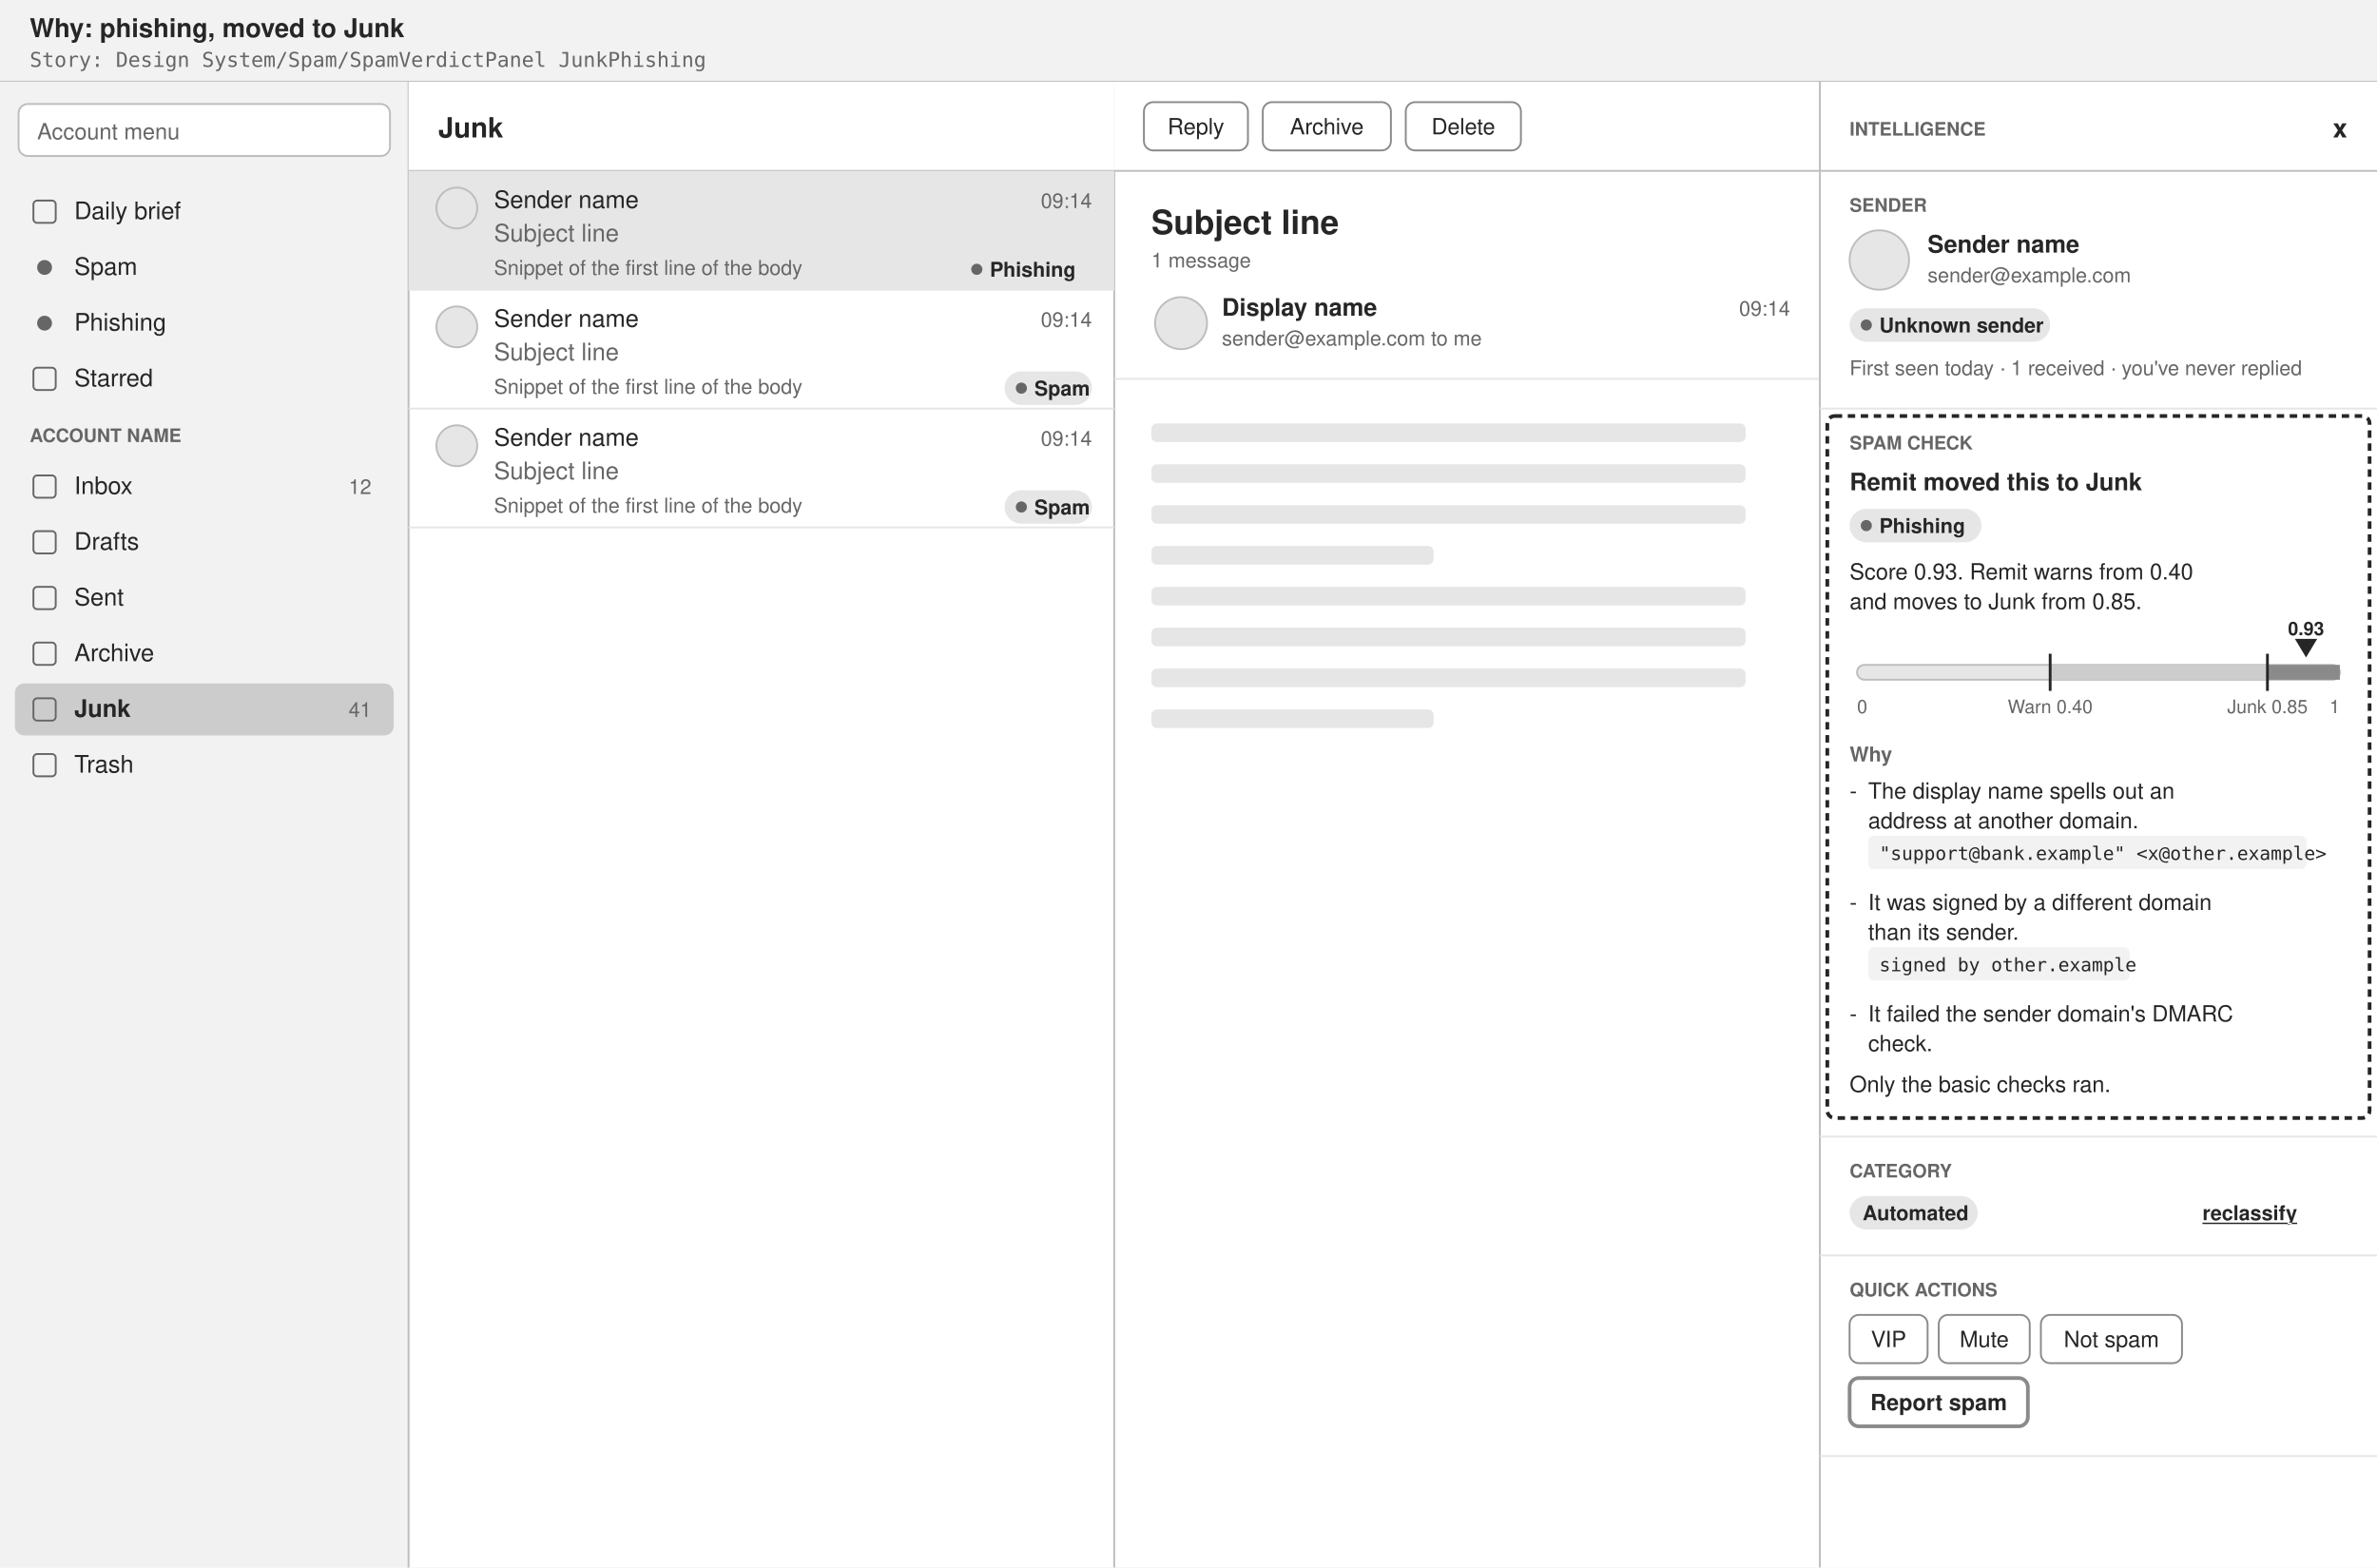
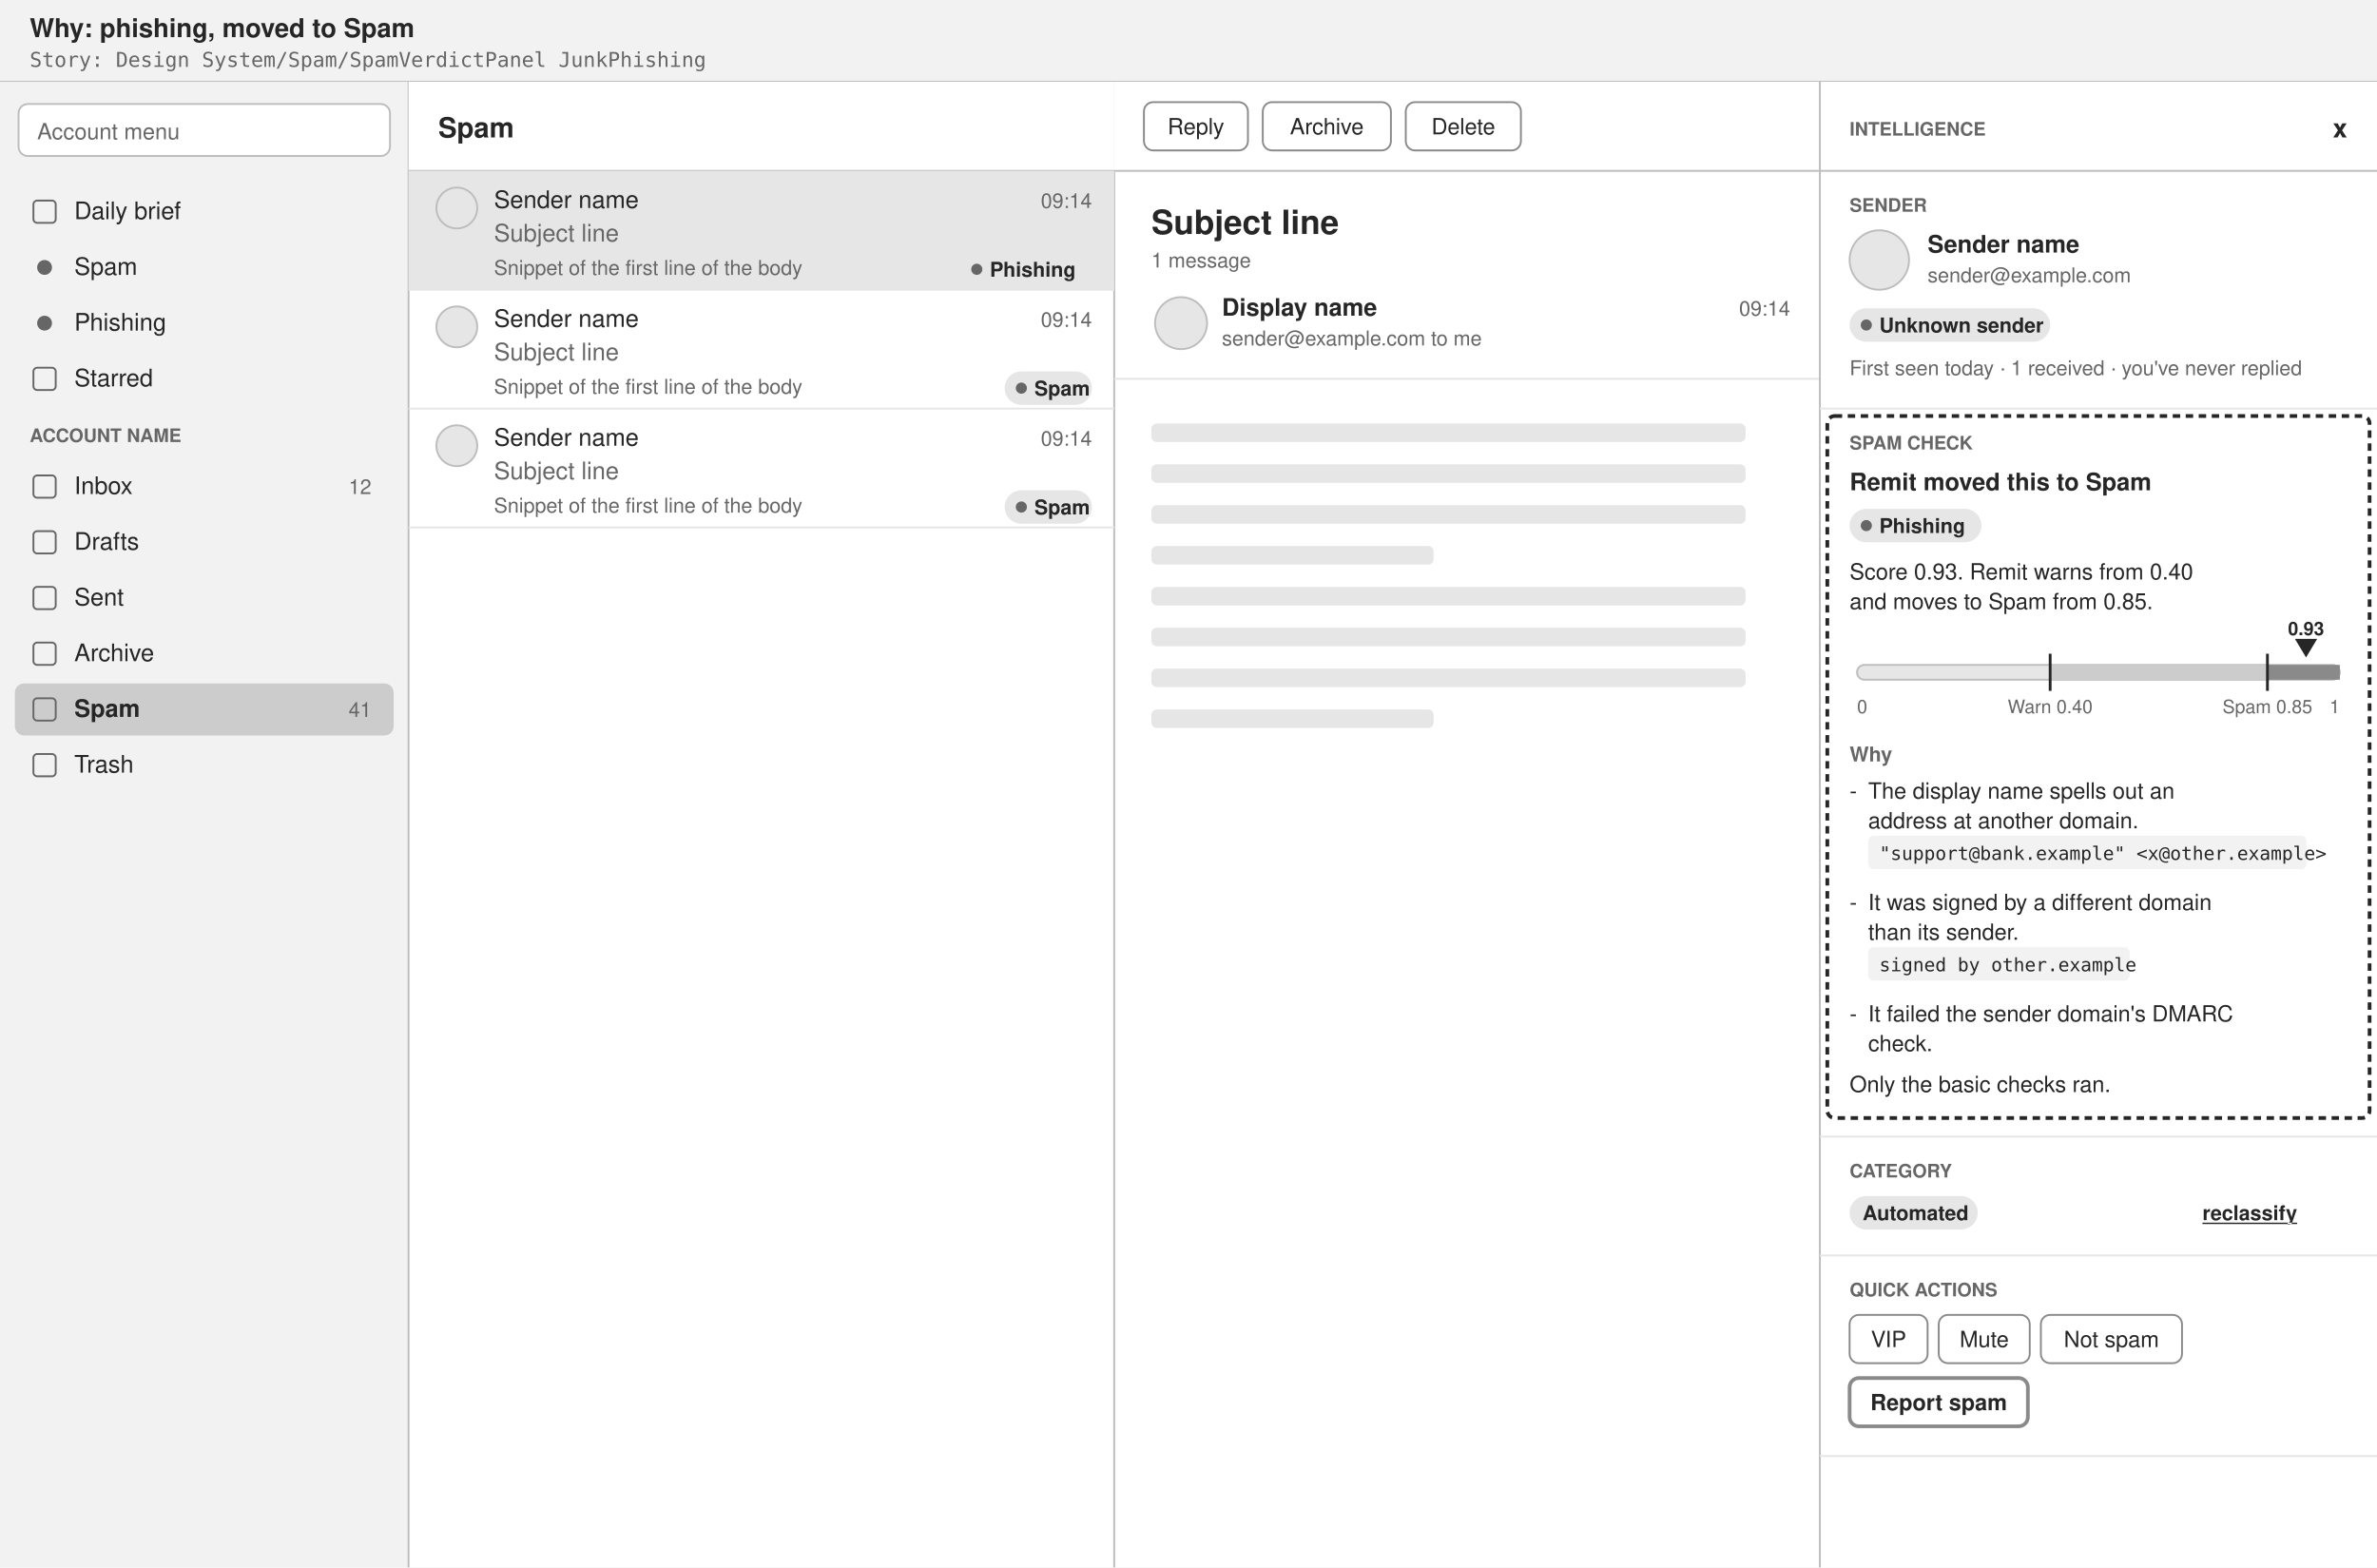
<svg xmlns="http://www.w3.org/2000/svg" width="1280" height="844" viewBox="0 0 1280 844" font-family="Helvetica, Arial, sans-serif">
  <rect x="0" y="0" width="1280" height="844" fill="#ffffff" stroke="none" stroke-width="1" />
  <rect x="0" y="0" width="1280" height="44" fill="#f2f2f2" stroke="none" stroke-width="1" />
  <line x1="0" y1="44" x2="1280" y2="44" stroke="#bdbdbd" stroke-width="1" />
-   <text x="16" y="20" font-size="14" fill="#262626" font-weight="700">Why: phishing, moved to Junk</text>
+   <text x="16" y="20" font-size="14" fill="#262626" font-weight="700">Why: phishing, moved to Spam</text>
  <text x="16" y="36" font-size="11" fill="#666666" font-family="monospace">Story: Design System/Spam/SpamVerdictPanel JunkPhishing</text>
  <g transform="translate(0,44)">
    <rect x="0" y="0" width="220" height="800" fill="#f2f2f2" stroke="none" stroke-width="1" />
    <line x1="220" y1="0" x2="220" y2="800" stroke="#bdbdbd" stroke-width="1" />
    <rect x="10" y="12" width="200" height="28" fill="#ffffff" stroke="#bdbdbd" stroke-width="1" rx="5" />
    <text x="20" y="31" font-size="12" fill="#666666">Account menu</text>
    <rect x="18" y="64" width="12" height="12" fill="none" stroke="#666666" stroke-width="1" rx="2" />
    <text x="40" y="74" font-size="13" fill="#262626" font-weight="400">Daily brief</text>
    <circle cx="24" cy="100" r="4" fill="#666666" />
    <text x="40" y="104" font-size="13" fill="#262626" font-weight="400">Spam</text>
    <circle cx="24" cy="130" r="4" fill="#666666" />
    <text x="40" y="134" font-size="13" fill="#262626" font-weight="400">Phishing</text>
    <rect x="18" y="154" width="12" height="12" fill="none" stroke="#666666" stroke-width="1" rx="2" />
    <text x="40" y="164" font-size="13" fill="#262626" font-weight="400">Starred</text>
    <text x="16" y="194" font-size="10" fill="#666666" font-weight="700">ACCOUNT NAME</text>
    <rect x="18" y="212" width="12" height="12" fill="none" stroke="#666666" stroke-width="1" rx="2" />
    <text x="40" y="222" font-size="13" fill="#262626" font-weight="400">Inbox</text>
    <text x="200" y="222" font-size="11" fill="#666666" text-anchor="end">12</text>
    <rect x="18" y="242" width="12" height="12" fill="none" stroke="#666666" stroke-width="1" rx="2" />
    <text x="40" y="252" font-size="13" fill="#262626" font-weight="400">Drafts</text>
    <rect x="18" y="272" width="12" height="12" fill="none" stroke="#666666" stroke-width="1" rx="2" />
    <text x="40" y="282" font-size="13" fill="#262626" font-weight="400">Sent</text>
    <rect x="18" y="302" width="12" height="12" fill="none" stroke="#666666" stroke-width="1" rx="2" />
    <text x="40" y="312" font-size="13" fill="#262626" font-weight="400">Archive</text>
    <rect x="8" y="324" width="204" height="28" fill="#cccccc" stroke="none" stroke-width="1" rx="5" />
    <rect x="18" y="332" width="12" height="12" fill="none" stroke="#666666" stroke-width="1" rx="2" />
-     <text x="40" y="342" font-size="13" fill="#262626" font-weight="600">Junk</text>
+     <text x="40" y="342" font-size="13" fill="#262626" font-weight="600">Spam</text>
    <text x="200" y="342" font-size="11" fill="#666666" text-anchor="end">41</text>
    <rect x="18" y="362" width="12" height="12" fill="none" stroke="#666666" stroke-width="1" rx="2" />
    <text x="40" y="372" font-size="13" fill="#262626" font-weight="400">Trash</text>
    <line x1="600" y1="0" x2="600" y2="800" stroke="#bdbdbd" stroke-width="1" />
    <rect x="220" y="0" width="380" height="48" fill="#ffffff" stroke="none" stroke-width="1" />
    <line x1="220" y1="48" x2="600" y2="48" stroke="#bdbdbd" stroke-width="1" />
-     <text x="236" y="30" font-size="15" fill="#262626" font-weight="700">Junk</text>
+     <text x="236" y="30" font-size="15" fill="#262626" font-weight="700">Spam</text>
    <rect x="220" y="48" width="380" height="64" fill="#e6e6e6" stroke="none" stroke-width="1" />
    <circle cx="246" cy="68" r="11" fill="#e6e6e6" stroke="#bdbdbd" />
    <text x="266" y="68" font-size="13" fill="#262626" font-weight="500">Sender name</text>
    <text x="588" y="68" font-size="11" fill="#666666" text-anchor="end">09:14</text>
    <text x="266" y="86" font-size="13" fill="#666666">Subject line</text>
    <rect x="517" y="92" width="71" height="18" fill="#e6e6e6" stroke="none" stroke-width="1" rx="9" />
    <circle cx="526" cy="101" r="3" fill="#666666" />
    <text x="533" y="105" font-size="11" fill="#262626" font-weight="600">Phishing</text>
    <text x="266" y="104" font-size="11" fill="#666666">Snippet of the first line of the body</text>
    <line x1="220" y1="112" x2="600" y2="112" stroke="#e6e6e6" stroke-width="1" />
    <circle cx="246" cy="132" r="11" fill="#e6e6e6" stroke="#bdbdbd" />
    <text x="266" y="132" font-size="13" fill="#262626" font-weight="500">Sender name</text>
    <text x="588" y="132" font-size="11" fill="#666666" text-anchor="end">09:14</text>
    <text x="266" y="150" font-size="13" fill="#666666">Subject line</text>
    <rect x="541" y="156" width="47" height="18" fill="#e6e6e6" stroke="none" stroke-width="1" rx="9" />
    <circle cx="550" cy="165" r="3" fill="#666666" />
    <text x="557" y="169" font-size="11" fill="#262626" font-weight="600">Spam</text>
    <text x="266" y="168" font-size="11" fill="#666666">Snippet of the first line of the body</text>
    <line x1="220" y1="176" x2="600" y2="176" stroke="#e6e6e6" stroke-width="1" />
    <circle cx="246" cy="196" r="11" fill="#e6e6e6" stroke="#bdbdbd" />
    <text x="266" y="196" font-size="13" fill="#262626" font-weight="500">Sender name</text>
    <text x="588" y="196" font-size="11" fill="#666666" text-anchor="end">09:14</text>
    <text x="266" y="214" font-size="13" fill="#666666">Subject line</text>
    <rect x="541" y="220" width="47" height="18" fill="#e6e6e6" stroke="none" stroke-width="1" rx="9" />
    <circle cx="550" cy="229" r="3" fill="#666666" />
    <text x="557" y="233" font-size="11" fill="#262626" font-weight="600">Spam</text>
    <text x="266" y="232" font-size="11" fill="#666666">Snippet of the first line of the body</text>
    <line x1="220" y1="240" x2="600" y2="240" stroke="#e6e6e6" stroke-width="1" />
    <rect x="600" y="0" width="380" height="48" fill="#ffffff" stroke="none" stroke-width="1" />
    <line x1="600" y1="48" x2="980" y2="48" stroke="#bdbdbd" stroke-width="1" />
    <rect x="616" y="11" width="56" height="26" fill="#ffffff" stroke="#8a8a8a" stroke-width="1" rx="5" />
    <text x="644" y="28.32" font-size="12" fill="#262626" font-weight="500" text-anchor="middle">Reply</text>
    <rect x="680" y="11" width="69" height="26" fill="#ffffff" stroke="#8a8a8a" stroke-width="1" rx="5" />
    <text x="714.5" y="28.32" font-size="12" fill="#262626" font-weight="500" text-anchor="middle">Archive</text>
    <rect x="757" y="11" width="62" height="26" fill="#ffffff" stroke="#8a8a8a" stroke-width="1" rx="5" />
    <text x="788" y="28.32" font-size="12" fill="#262626" font-weight="500" text-anchor="middle">Delete</text>
    <text x="620" y="82" font-size="18" fill="#262626" font-weight="700">Subject line</text>
    <text x="620" y="100" font-size="11" fill="#666666">1 message</text>
    <circle cx="636" cy="130" r="14" fill="#e6e6e6" stroke="#bdbdbd" />
    <text x="658" y="126" font-size="13" fill="#262626" font-weight="600">Display name</text>
    <text x="658" y="142" font-size="11" fill="#666666">sender@example.com  to me</text>
    <text x="964" y="126" font-size="11" fill="#666666" text-anchor="end">09:14</text>
    <line x1="600" y1="160" x2="980" y2="160" stroke="#e6e6e6" stroke-width="1" />
    <rect x="620" y="184" width="320" height="10" fill="#e6e6e6" stroke="none" stroke-width="1" rx="3" />
    <rect x="620" y="206" width="320" height="10" fill="#e6e6e6" stroke="none" stroke-width="1" rx="3" />
    <rect x="620" y="228" width="320" height="10" fill="#e6e6e6" stroke="none" stroke-width="1" rx="3" />
    <rect x="620" y="250" width="152" height="10" fill="#e6e6e6" stroke="none" stroke-width="1" rx="3" />
    <rect x="620" y="272" width="320" height="10" fill="#e6e6e6" stroke="none" stroke-width="1" rx="3" />
    <rect x="620" y="294" width="320" height="10" fill="#e6e6e6" stroke="none" stroke-width="1" rx="3" />
    <rect x="620" y="316" width="320" height="10" fill="#e6e6e6" stroke="none" stroke-width="1" rx="3" />
    <rect x="620" y="338" width="152" height="10" fill="#e6e6e6" stroke="none" stroke-width="1" rx="3" />
    <rect x="980" y="0" width="300" height="800" fill="#ffffff" stroke="none" stroke-width="1" />
    <line x1="980" y1="0" x2="980" y2="800" stroke="#bdbdbd" stroke-width="1" />
    <line x1="980" y1="48" x2="1280" y2="48" stroke="#bdbdbd" stroke-width="1" />
    <text x="996" y="29" font-size="10" fill="#666666" font-weight="700">INTELLIGENCE</text>
    <text x="1264" y="30" font-size="14" fill="#262626" font-weight="700" text-anchor="end">x</text>
    <text x="996" y="70" font-size="10" fill="#666666" font-weight="700">SENDER</text>
    <g transform="translate(996,80)">
      <circle cx="16" cy="16" r="16" fill="#e6e6e6" stroke="#bdbdbd" />
      <text x="42" y="12" font-size="13" fill="#262626" font-weight="600">Sender name</text>
      <text x="42" y="28" font-size="11" fill="#666666">sender@example.com</text>
      <rect x="0" y="42" width="108" height="18" fill="#e6e6e6" stroke="none" stroke-width="1" rx="9" />
      <circle cx="9" cy="51" r="3" fill="#666666" />
      <text x="16" y="55" font-size="11" fill="#262626" font-weight="600">Unknown sender</text>
      <text x="0" y="78" font-size="11" fill="#666666">First seen today  ·  1 received  ·  you've never replied</text>
    </g>
    <line x1="980" y1="176" x2="1280" y2="176" stroke="#e6e6e6" stroke-width="1" />
    <rect x="984" y="180" width="292" height="378" fill="none" stroke="#262626" stroke-width="2" rx="4" stroke-dasharray="4 3" />
    <text x="996" y="198" font-size="10" fill="#666666" font-weight="700">SPAM CHECK</text>
    <g transform="translate(996,208)">
-       <text x="0" y="12" font-size="13" fill="#262626" font-weight="700">Remit moved this to Junk</text>
+       <text x="0" y="12" font-size="13" fill="#262626" font-weight="700">Remit moved this to Spam</text>
      <rect x="0" y="22" width="71" height="18" fill="#e6e6e6" stroke="none" stroke-width="1" rx="9" />
      <circle cx="9" cy="31" r="3" fill="#666666" />
      <text x="16" y="35" font-size="11" fill="#262626" font-weight="600">Phishing</text>
      <text x="0" y="60" font-size="12" fill="#262626">Score 0.93. Remit warns from 0.40</text>
-       <text x="0" y="76" font-size="12" fill="#262626">and moves to Junk from 0.85.</text>
+       <text x="0" y="76" font-size="12" fill="#262626">and moves to Spam from 0.85.</text>
      <g transform="translate(0,88)">
        <rect x="4" y="18" width="260" height="8" fill="#e6e6e6" stroke="#bdbdbd" stroke-width="1" rx="4" />
        <rect x="108" y="18" width="117" height="8" fill="#cccccc" stroke="none" stroke-width="1" />
        <rect x="225" y="18" width="39" height="8" fill="#8a8a8a" stroke="none" stroke-width="1" />
        <line x1="108" y1="12" x2="108" y2="32" stroke="#262626" stroke-width="1.5" />
        <text x="108" y="44" font-size="10" fill="#666666" text-anchor="middle">Warn 0.40</text>
        <line x1="225" y1="12" x2="225" y2="32" stroke="#262626" stroke-width="1.5" />
-         <text x="225" y="44" font-size="10" fill="#666666" text-anchor="middle">Junk 0.85</text>
+         <text x="225" y="44" font-size="10" fill="#666666" text-anchor="middle">Spam 0.85</text>
        <path d="M239.8 4 L251.8 4 L245.8 14 Z" fill="#262626" />
        <text x="245.8" y="2" font-size="10" fill="#262626" font-weight="700" text-anchor="middle">0.93</text>
        <text x="4" y="44" font-size="10" fill="#666666">0</text>
        <text x="264" y="44" font-size="10" fill="#666666" text-anchor="end">1</text>
      </g>
      <text x="0" y="158" font-size="11" fill="#666666" font-weight="700">Why</text>
      <text x="0" y="178" font-size="12" fill="#262626">-</text>
      <text x="10" y="178" font-size="12" fill="#262626">The display name spells out an</text>
      <text x="10" y="194" font-size="12" fill="#262626">address at another domain.</text>
      <rect x="10" y="198" width="236" height="18" fill="#f2f2f2" stroke="none" stroke-width="1" rx="3" />
      <text x="16" y="211" font-size="10" fill="#262626" font-family="monospace">"support@bank.example" &lt;x@other.example&gt;</text>
      <text x="0" y="238" font-size="12" fill="#262626">-</text>
      <text x="10" y="238" font-size="12" fill="#262626">It was signed by a different domain</text>
      <text x="10" y="254" font-size="12" fill="#262626">than its sender.</text>
      <rect x="10" y="258" width="140.8" height="18" fill="#f2f2f2" stroke="none" stroke-width="1" rx="3" />
      <text x="16" y="271" font-size="10" fill="#262626" font-family="monospace">signed by other.example</text>
      <text x="0" y="298" font-size="12" fill="#262626">-</text>
      <text x="10" y="298" font-size="12" fill="#262626">It failed the sender domain's DMARC</text>
      <text x="10" y="314" font-size="12" fill="#262626">check.</text>
      <text x="0" y="336" font-size="12" fill="#262626">Only the basic checks ran.</text>
    </g>
    <line x1="980" y1="568" x2="1280" y2="568" stroke="#e6e6e6" stroke-width="1" />
    <text x="996" y="590" font-size="10" fill="#666666" font-weight="700">CATEGORY</text>
    <g transform="translate(996,600)">
      <rect x="0" y="0" width="69" height="18" fill="#e6e6e6" stroke="none" stroke-width="1" rx="9" />
      <text x="7" y="13" font-size="11" fill="#262626" font-weight="600">Automated</text>
      <text x="190" y="13" font-size="11" fill="#262626" font-weight="600" text-decoration="underline">reclassify</text>
    </g>
    <line x1="980" y1="632" x2="1280" y2="632" stroke="#e6e6e6" stroke-width="1" />
    <text x="996" y="654" font-size="10" fill="#666666" font-weight="700">QUICK ACTIONS</text>
    <g transform="translate(996,664)">
      <rect x="0" y="0" width="42" height="26" fill="#ffffff" stroke="#8a8a8a" stroke-width="1" rx="5" />
      <text x="21" y="17.32" font-size="12" fill="#262626" font-weight="500" text-anchor="middle">VIP</text>
      <rect x="48" y="0" width="49" height="26" fill="#ffffff" stroke="#8a8a8a" stroke-width="1" rx="5" />
      <text x="72.5" y="17.32" font-size="12" fill="#262626" font-weight="500" text-anchor="middle">Mute</text>
      <rect x="103" y="0" width="76" height="26" fill="#ffffff" stroke="#8a8a8a" stroke-width="1" rx="5" />
      <text x="141" y="17.32" font-size="12" fill="#262626" font-weight="500" text-anchor="middle">Not spam</text>
      <rect x="0" y="34" width="96" height="26" fill="#ffffff" stroke="#8a8a8a" stroke-width="2" rx="5" />
      <text x="48" y="51.32" font-size="12" fill="#262626" font-weight="600" text-anchor="middle">Report spam</text>
    </g>
    <line x1="980" y1="740" x2="1280" y2="740" stroke="#e6e6e6" stroke-width="1" />
  </g>
</svg>
